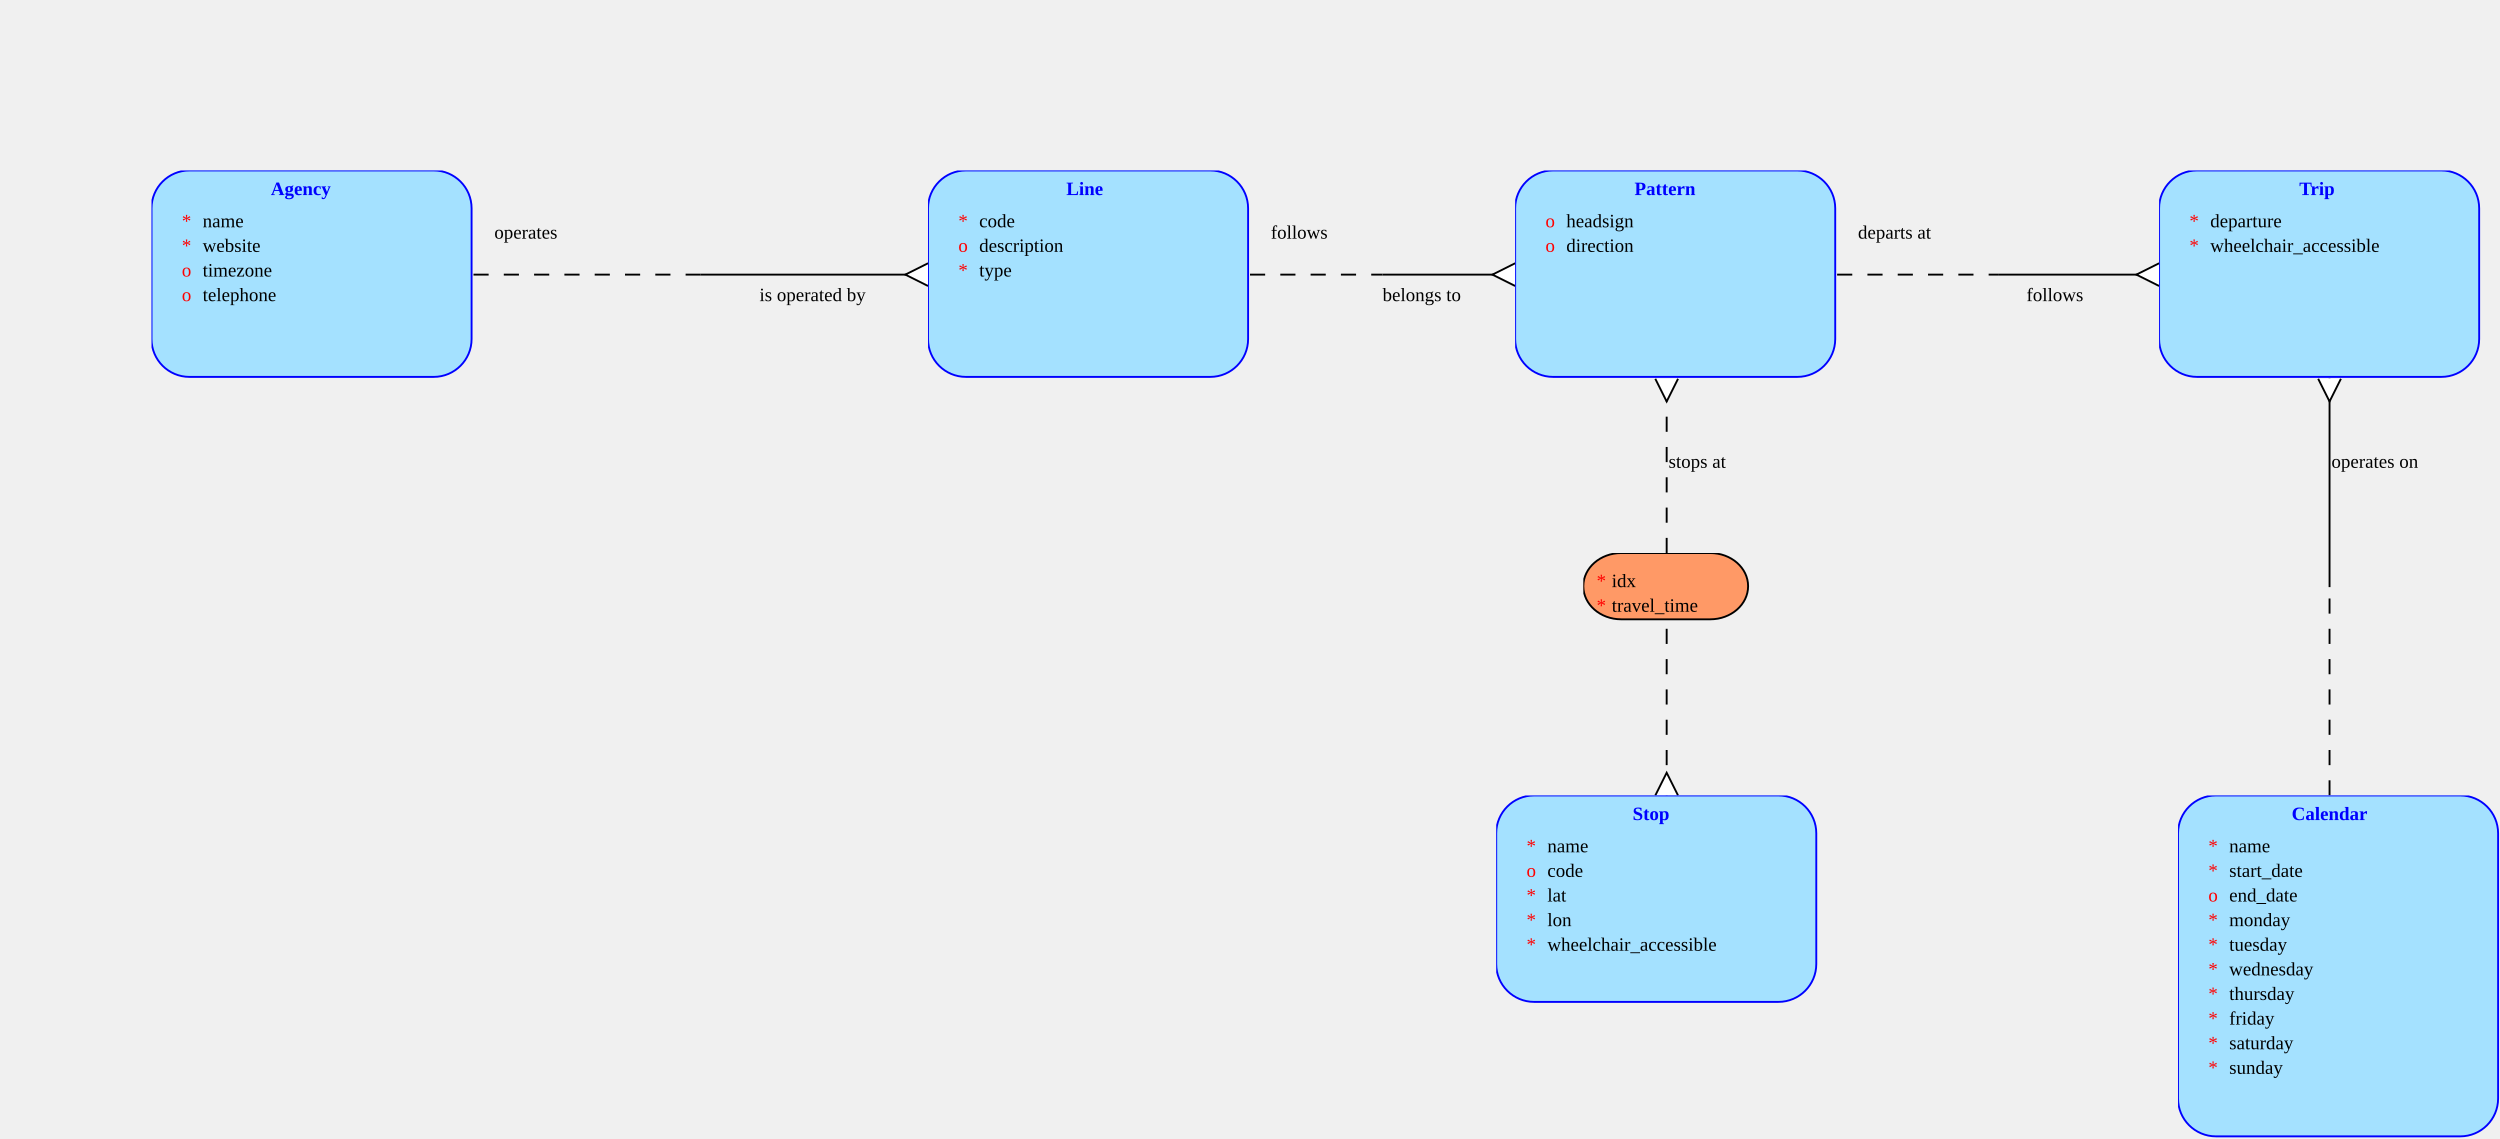
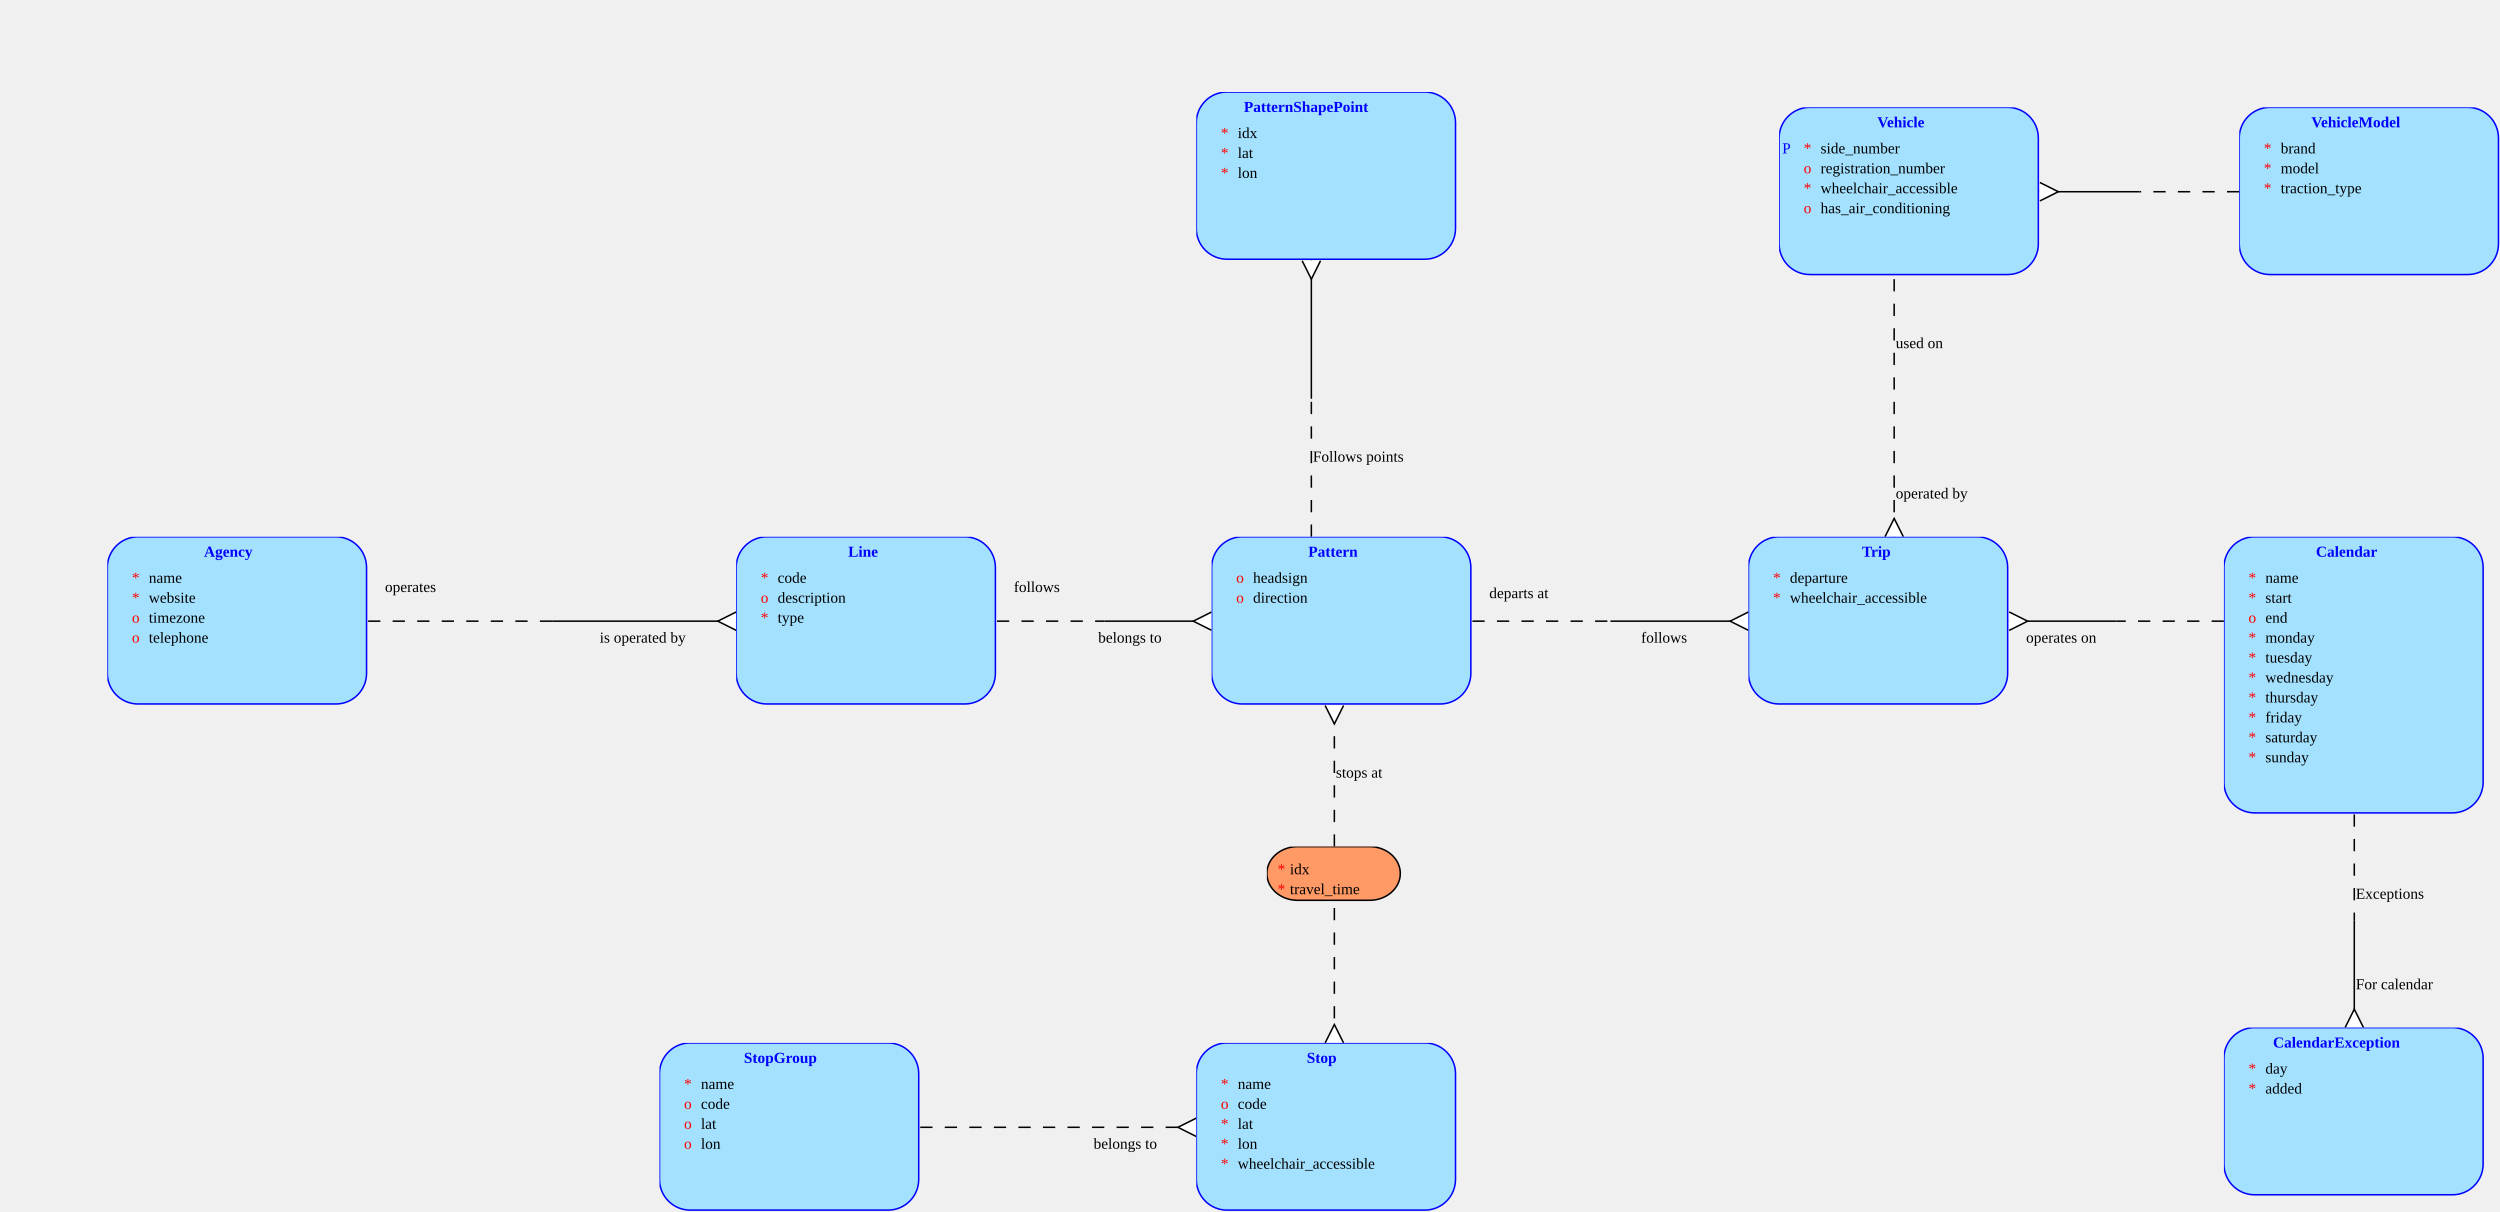
- <svg xmlns="http://www.w3.org/2000/svg" version="1.1" width="1320" height="601">
+ <svg xmlns="http://www.w3.org/2000/svg" version="1.1" width="1630" height="790">
  <defs id="dmw_defs">
    <svg id="fk_sym" viewBox="0 0 48.665 48.665" style="enable-background:new 0 0 48.665 48.665;">
      <g>
        <path d="M40.332,31.592c-2.377,0-4.515,1-6.033,2.598l-17.737-8.686c0.061-0.406,0.103-0.82,0.103-1.246    c0-0.414-0.04-0.818-0.098-1.215l17.711-8.589c1.519,1.609,3.666,2.619,6.054,2.619c4.603,0,8.333-3.731,8.333-8.333    c0-4.603-3.73-8.333-8.333-8.333s-8.333,3.73-8.333,8.333c0,0.414,0.04,0.817,0.098,1.215l-17.709,8.589    c-1.519-1.609-3.666-2.619-6.054-2.619C3.73,15.925,0,19.656,0,24.258c0,4.603,3.73,8.333,8.333,8.333    c2.377,0,4.515-1,6.033-2.596l17.736,8.685c-0.062,0.406-0.104,0.82-0.104,1.245c0,4.604,3.73,8.333,8.333,8.333    s8.333-3.729,8.333-8.333C48.665,35.322,44.935,31.592,40.332,31.592z" fill="#13bf3b" />
      </g>
    </svg>
    <svg id="pk_sym" viewBox="0 0 480.509 480.509" style="enable-background:new 0 0 480.509 480.509;">
      <g>
        <path d="M418.119,331.046c4.094,4.374,7.766,8.186,10.996,11.416c3.237,3.238,6.714,6.376,10.427,9.422   c3.71,3.042,6.427,4.568,8.135,4.568c3.241,0,9.517-4.661,18.843-13.99c9.328-9.321,13.989-15.604,13.989-18.842   c0-1.523-2.714-5.421-8.138-11.704c-5.421-6.276-12.364-13.702-20.838-22.271c-8.473-8.565-16.703-16.744-24.694-24.55   c-8.001-7.81-15.8-15.373-23.417-22.703c-7.611-7.327-11.992-11.56-13.135-12.703c-1.902-1.902-4.093-2.853-6.563-2.853   c-3.237,0-9.521,4.661-18.843,13.988c-9.328,9.322-13.989,15.605-13.989,18.843c0,1.711,1.522,4.421,4.568,8.138   c3.046,3.71,6.188,7.187,9.421,10.424c3.23,3.23,7.047,6.899,11.42,10.992c4.377,4.093,6.848,6.423,7.423,6.995l-27.408,27.404   L254.954,222.268c24.94-33.498,37.408-68.236,37.408-104.211c0-31.024-9.761-56.293-29.263-75.801   c-19.512-19.511-44.778-29.265-75.805-29.265c-30.454,0-60.244,9.042-89.363,27.119c-29.121,18.083-52.727,41.686-70.808,70.808   C9.042,140.038,0,169.828,0,200.28c0,31.029,9.753,56.286,29.265,75.803c19.511,19.517,44.777,29.27,75.801,29.27   c35.976,0,70.71-12.467,104.212-37.407l191.574,191.579c5.332,5.328,11.796,7.994,19.417,7.994c7.991,0,15.704-3.72,23.12-11.14   c7.426-7.426,11.143-15.129,11.143-23.127c0-7.617-2.666-14.092-7.994-19.417l-62.811-62.811l27.405-27.404   C411.699,324.195,414.033,326.666,418.119,331.046z M221.556,161.458c-10.656,10.657-23.601,15.987-38.828,15.987   c-7.996,0-15.896-1.812-23.7-5.43c3.617,7.808,5.426,15.706,5.426,23.7c0,15.229-5.327,28.171-15.987,38.828   c-10.66,10.655-23.606,15.986-38.831,15.986c-15.227,0-28.168-5.325-38.828-15.986c-10.657-10.657-15.987-23.599-15.987-38.828   c0-15.227,5.327-28.171,15.987-38.828C81.464,146.23,94.409,140.9,109.636,140.9c7.992,0,15.893,1.809,23.695,5.424   c-3.616-7.804-5.424-15.706-5.424-23.699c0-15.227,5.327-28.171,15.987-38.828c10.66-10.657,23.604-15.987,38.831-15.987   c15.227,0,28.171,5.327,38.828,15.987c10.657,10.66,15.987,23.601,15.987,38.828C237.539,137.852,232.209,150.797,221.556,161.458z   " fill="#ff8345" />
      </g>
    </svg>
    <svg id="uk_sym" viewBox="0 0 490 490" style="enable-background:new 0 0 490 490;">
      <g>
        <polygon points="236.99,11.41 0,246.348 236.99,478.678 236.99,350.609 129.864,245 236.99,139.391  " fill="#0064fb" />
        <polygon points="253.01,478.59 490,243.651 253.01,11.322 253.01,139.391 360.136,245 253.01,350.609  " fill="#0064fb" />
      </g>
    </svg>
    <svg id="link_sym" viewBox="0 0 1000 900" style="enable-background:new 0 0 1000 900;">
      <g>
        <path fill="black" d="M660.224 422.656c6.976 16.192-0.512 35.008-16.768 42.048-16.128 6.976-34.944-0.448-41.984-16.768-8.448-19.776-20.736-37.696-36.224-53.248-64.64-64.64-177.344-64.64-241.92 0l-145.216 145.28c-66.688 66.688-66.688 175.232 0 241.984 66.688 66.688 175.104 66.752 241.92 0l92.8-92.864c12.48-12.48 32.768-12.48 45.248 0s12.48 32.768 0 45.248l-92.8 92.864c-91.648 91.648-240.832 91.52-332.416 0-91.712-91.648-91.712-240.832 0-332.48l145.216-145.28c44.352-44.416 103.424-68.864 166.272-68.864s121.792 24.448 166.208 68.864c21.248 21.312 38.016 45.952 49.664 73.216zM891.136 401.344l-145.216 145.216c-88.768 88.832-243.712 88.832-332.416 0-21.312-21.312-38.080-45.952-49.728-73.216-7.040-16.256 0.448-35.072 16.704-42.048 16.064-6.784 35.008 0.512 41.984 16.768 8.512 19.776 20.8 37.696 36.288 53.248 64.64 64.64 177.344 64.64 241.92 0l145.216-145.216c66.688-66.688 66.688-175.232 0-241.984-66.752-66.624-175.168-66.688-241.92 0l-92.8 92.864c-12.48 12.48-32.768 12.48-45.248 0s-12.48-32.768 0-45.248l92.8-92.864c45.824-45.824 105.984-68.736 166.208-68.736s120.448 22.912 166.272 68.736c91.584 91.648 91.584 240.768-0.064 332.48z" />
      </g>
    </svg>
+     <clipPath clipPathUnits="userSpaceOnUse" id="clipPath3_0_">
+       <rect x="0" y="0" width="170" height="110" />
+     </clipPath>
+     <clipPath clipPathUnits="userSpaceOnUse" id="clipPath7_0_">
+       <rect x="0" y="0" width="170" height="110" />
+     </clipPath>
    <clipPath clipPathUnits="userSpaceOnUse" id="clipPath5_0_">
      <rect x="0" y="0" width="170" height="110" />
    </clipPath>
+     <clipPath clipPathUnits="userSpaceOnUse" id="clipPath9_0_">
+       <rect x="0" y="0" width="170" height="110" />
+     </clipPath>
    <clipPath clipPathUnits="userSpaceOnUse" id="clipPath4_0_">
      <rect x="0" y="0" width="170" height="110" />
    </clipPath>
    <clipPath clipPathUnits="userSpaceOnUse" id="clipPath6_0_">
      <rect x="0" y="0" width="170" height="110" />
    </clipPath>
-     <clipPath clipPathUnits="userSpaceOnUse" id="clipPath3_0_">
+     <clipPath clipPathUnits="userSpaceOnUse" id="clipPath8_0_">
      <rect x="0" y="0" width="170" height="110" />
    </clipPath>
    <clipPath clipPathUnits="userSpaceOnUse" id="clipPath1_0_">
+       <rect x="0" y="0" width="170" height="110" />
+     </clipPath>
+     <clipPath clipPathUnits="userSpaceOnUse" id="clipPath10_0_">
+       <rect x="0" y="0" width="170" height="110" />
+     </clipPath>
+     <clipPath clipPathUnits="userSpaceOnUse" id="clipPath11_0_">
      <rect x="0" y="0" width="170" height="110" />
    </clipPath>
    <clipPath clipPathUnits="userSpaceOnUse" id="clipPath2_0_">
      <rect x="0" y="0" width="170" height="181" />
    </clipPath>
-     <clipPath clipPathUnits="userSpaceOnUse" id="clipPath9_0__C">
+     <clipPath clipPathUnits="userSpaceOnUse" id="clipPath15_0__C">
      <rect x="0" y="0" width="88" height="36" />
    </clipPath>
  </defs>
  <g stroke-linecap="butt">
-     <path stroke="rgb(0,0,0)" fill="none" stroke-opacity="1.0" stroke-dasharray="8,8" stroke-width="1" d="M970 145 L1055 145" />
-     <path stroke="rgb(0,0,0)" fill="none" stroke-opacity="1.0" stroke-width="1" d="M1140 145 L1055 145" />
-     <path stroke-dasharray="none" d="M1140.0 151.0 L1128.0 145.0 L1140.0 139.0" fill="white" stroke-width="1" stroke-opacity="1.0" stroke="rgb(0,0,0)" />
-   </g>
-   <g>
-     <text x="981" y="126" fill="rgb(0,0,0)" fill-opacity="1.0" font-size="10" stroke="none">
+     <path stroke="rgb(0,0,0)" fill="none" stroke-opacity="1.0" stroke-dasharray="8,8" stroke-width="1" d="M960 405 L1050 405" />
+     <path stroke="rgb(0,0,0)" fill="none" stroke-opacity="1.0" stroke-width="1" d="M1140 405 L1050 405" />
+     <path stroke-dasharray="none" d="M1140.0 411.0 L1128.0 405.0 L1140.0 399.0" fill="white" stroke-width="1" stroke-opacity="1.0" stroke="rgb(0,0,0)" />
+   </g>
+   <g>
+     <text x="971" y="390" fill="rgb(0,0,0)" fill-opacity="1.0" font-size="10" stroke="none">
 departs at
</text>
  </g>
  <g>
-     <text x="1070" y="159" fill="rgb(0,0,0)" fill-opacity="1.0" font-size="10" stroke="none">
+     <text x="1070" y="419" fill="rgb(0,0,0)" fill-opacity="1.0" font-size="10" stroke="none">
 follows
</text>
  </g>
  <g stroke-linecap="butt">
-     <path stroke="rgb(0,0,0)" fill="none" stroke-opacity="1.0" stroke-dasharray="8,8" stroke-width="1" d="M660 145 L730 145" />
-     <path stroke="rgb(0,0,0)" fill="none" stroke-opacity="1.0" stroke-width="1" d="M800 145 L730 145" />
-     <path stroke-dasharray="none" d="M800.0 151.0 L788.0 145.0 L800.0 139.0" fill="white" stroke-width="1" stroke-opacity="1.0" stroke="rgb(0,0,0)" />
-   </g>
-   <g>
-     <text x="671" y="126" fill="rgb(0,0,0)" fill-opacity="1.0" font-size="10" stroke="none">
+     <path stroke="rgb(0,0,0)" fill="none" stroke-opacity="1.0" stroke-dasharray="8,8" stroke-width="1" d="M1460 125 L1395 125" />
+     <path stroke="rgb(0,0,0)" fill="none" stroke-opacity="1.0" stroke-width="1" d="M1330 125 L1395 125" />
+     <path stroke-dasharray="none" d="M1330.0 119.0 L1342.0 125.0 L1330.0 131.0" fill="white" stroke-width="1" stroke-opacity="1.0" stroke="rgb(0,0,0)" />
+   </g>
+   <g stroke-linecap="butt">
+     <path stroke="rgb(0,0,0)" fill="none" stroke-opacity="1.0" stroke-dasharray="8,8" stroke-width="1" d="M650 405 L720 405" />
+     <path stroke="rgb(0,0,0)" fill="none" stroke-opacity="1.0" stroke-width="1" d="M790 405 L720 405" />
+     <path stroke-dasharray="none" d="M790.0 411.0 L778.0 405.0 L790.0 399.0" fill="white" stroke-width="1" stroke-opacity="1.0" stroke="rgb(0,0,0)" />
+   </g>
+   <g>
+     <text x="661" y="386" fill="rgb(0,0,0)" fill-opacity="1.0" font-size="10" stroke="none">
 follows
</text>
  </g>
  <g>
-     <text x="730" y="159" fill="rgb(0,0,0)" fill-opacity="1.0" font-size="10" stroke="none">
+     <text x="716" y="419" fill="rgb(0,0,0)" fill-opacity="1.0" font-size="10" stroke="none">
 belongs to
</text>
  </g>
  <g stroke-linecap="butt">
-     <path stroke="rgb(0,0,0)" fill="none" stroke-opacity="1.0" stroke-dasharray="8,8" stroke-width="1" d="M880 420 L880 200" />
-     <path stroke-dasharray="none" d="M874.0 420.0 L880.0 408.0 L886.0 420.0" fill="white" stroke-width="1" stroke-opacity="1.0" stroke="rgb(0,0,0)" />
-     <path stroke-dasharray="none" d="M886.0 200.0 L880.0 212.0 L874.0 200.0" fill="white" stroke-width="1" stroke-opacity="1.0" stroke="rgb(0,0,0)" />
-   </g>
-   <g fill="rgb(255,153,102)" stroke="rgb(0,0,0)" fill-opacity="1.0" stroke-opacity="1.0" clip-path="url(#clipPath9_0__C)" transform="translate(836,292)">
+     <path stroke="rgb(0,0,0)" fill="none" stroke-opacity="1.0" stroke-dasharray="8,8" stroke-width="1" d="M870 680 L870 460" />
+     <path stroke-dasharray="none" d="M864.0 680.0 L870.0 668.0 L876.0 680.0" fill="white" stroke-width="1" stroke-opacity="1.0" stroke="rgb(0,0,0)" />
+     <path stroke-dasharray="none" d="M876.0 460.0 L870.0 472.0 L864.0 460.0" fill="white" stroke-width="1" stroke-opacity="1.0" stroke="rgb(0,0,0)" />
+   </g>
+   <g fill="rgb(255,153,102)" stroke="rgb(0,0,0)" fill-opacity="1.0" stroke-opacity="1.0" clip-path="url(#clipPath15_0__C)" transform="translate(826,552)">
    <rect x="0" y="0" width="87" height="35" rx="20" ry="20" />
    <text x="7" y="18" fill="rgb(255,0,0)" fill-opacity="1.0" font-size="10" stroke="none">
*
</text>
    <text x="15" y="18" fill="rgb(0,0,0)" fill-opacity="1.0" font-size="10" stroke="none">
idx
</text>
    <text x="7" y="31" fill="rgb(255,0,0)" fill-opacity="1.0" font-size="10" stroke="none">
*
</text>
    <text x="15" y="31" fill="rgb(0,0,0)" fill-opacity="1.0" font-size="10" stroke="none">
travel_time
</text>
  </g>
  <g>
-     <text x="881" y="395" fill="rgb(0,0,0)" fill-opacity="1.0" font-size="10" stroke="none">
+     <text x="871" y="655" fill="rgb(0,0,0)" fill-opacity="1.0" font-size="10" stroke="none">

</text>
  </g>
  <g>
-     <text x="881" y="247" fill="rgb(0,0,0)" fill-opacity="1.0" font-size="10" stroke="none">
+     <text x="871" y="507" fill="rgb(0,0,0)" fill-opacity="1.0" font-size="10" stroke="none">
 stops at
</text>
  </g>
  <g stroke-linecap="butt">
-     <path stroke="rgb(0,0,0)" fill="none" stroke-opacity="1.0" stroke-dasharray="8,8" stroke-width="1" d="M1230 420 L1230 310" />
-     <path stroke="rgb(0,0,0)" fill="none" stroke-opacity="1.0" stroke-width="1" d="M1230 200 L1230 310" />
-     <path stroke-dasharray="none" d="M1236.0 200.0 L1230.0 212.0 L1224.0 200.0" fill="white" stroke-width="1" stroke-opacity="1.0" stroke="rgb(0,0,0)" />
-   </g>
-   <g>
-     <text x="1231" y="395" fill="rgb(0,0,0)" fill-opacity="1.0" font-size="10" stroke="none">
+     <path stroke="rgb(0,0,0)" fill="none" stroke-opacity="1.0" stroke-dasharray="8,8" stroke-width="1" d="M1450 405 L1380 405" />
+     <path stroke="rgb(0,0,0)" fill="none" stroke-opacity="1.0" stroke-width="1" d="M1310 405 L1380 405" />
+     <path stroke-dasharray="none" d="M1310.0 399.0 L1322.0 405.0 L1310.0 411.0" fill="white" stroke-width="1" stroke-opacity="1.0" stroke="rgb(0,0,0)" />
+   </g>
+   <g>
+     <text x="1427" y="386" fill="rgb(0,0,0)" fill-opacity="1.0" font-size="10" stroke="none">

</text>
  </g>
  <g>
-     <text x="1231" y="247" fill="rgb(0,0,0)" fill-opacity="1.0" font-size="10" stroke="none">
+     <text x="1321" y="419" fill="rgb(0,0,0)" fill-opacity="1.0" font-size="10" stroke="none">
 operates on
</text>
  </g>
  <g stroke-linecap="butt">
-     <path stroke="rgb(0,0,0)" fill="none" stroke-opacity="1.0" stroke-dasharray="8,8" stroke-width="1" d="M250 145 L370 145" />
-     <path stroke="rgb(0,0,0)" fill="none" stroke-opacity="1.0" stroke-width="1" d="M490 145 L370 145" />
-     <path stroke-dasharray="none" d="M490.0 151.0 L478.0 145.0 L490.0 139.0" fill="white" stroke-width="1" stroke-opacity="1.0" stroke="rgb(0,0,0)" />
-   </g>
-   <g>
-     <text x="261" y="126" fill="rgb(0,0,0)" fill-opacity="1.0" font-size="10" stroke="none">
+     <path stroke="rgb(0,0,0)" fill="none" stroke-opacity="1.0" stroke-dasharray="8,8" stroke-width="1" d="M240 405 L360 405" />
+     <path stroke="rgb(0,0,0)" fill="none" stroke-opacity="1.0" stroke-width="1" d="M480 405 L360 405" />
+     <path stroke-dasharray="none" d="M480.0 411.0 L468.0 405.0 L480.0 399.0" fill="white" stroke-width="1" stroke-opacity="1.0" stroke="rgb(0,0,0)" />
+   </g>
+   <g>
+     <text x="251" y="386" fill="rgb(0,0,0)" fill-opacity="1.0" font-size="10" stroke="none">
 operates
</text>
  </g>
  <g>
-     <text x="401" y="159" fill="rgb(0,0,0)" fill-opacity="1.0" font-size="10" stroke="none">
+     <text x="391" y="419" fill="rgb(0,0,0)" fill-opacity="1.0" font-size="10" stroke="none">
 is operated by
</text>
  </g>
-   <g fill="rgb(164,225,255)" stroke="rgb(0,0,255)" fill-opacity="1.0" stroke-opacity="1.0" clip-path="url(#clipPath1_0_)" transform="translate(80,90)">
-     <rect x="0" y="0" width="169" height="109" rx="20" ry="20" />
-     <text id="CFE03BF9-91D158144081" x="63" y="13" fill="rgb(0,0,255)" font-weight="bold" fill-opacity="1.0" font-size="10" stroke="none">
- Agency
+   <g stroke-linecap="butt">
+     <path stroke="rgb(0,0,0)" fill="none" stroke-opacity="1.0" stroke-dasharray="8,8" stroke-width="1" d="M1235 350 L1235 180" />
+     <path stroke-dasharray="none" d="M1229.0 350.0 L1235.0 338.0 L1241.0 350.0" fill="white" stroke-width="1" stroke-opacity="1.0" stroke="rgb(0,0,0)" />
+   </g>
+   <g>
+     <text x="1236" y="325" fill="rgb(0,0,0)" fill-opacity="1.0" font-size="10" stroke="none">
+  operated by
+ </text>
+   </g>
+   <g>
+     <text x="1236" y="227" fill="rgb(0,0,0)" fill-opacity="1.0" font-size="10" stroke="none">
+  used on
+ </text>
+   </g>
+   <g stroke-linecap="butt">
+     <path stroke="rgb(0,0,0)" fill="none" stroke-opacity="1.0" stroke-dasharray="8,8" stroke-width="1" d="M855 350 L855 260" />
+     <path stroke="rgb(0,0,0)" fill="none" stroke-opacity="1.0" stroke-width="1" d="M855 170 L855 260" />
+     <path stroke-dasharray="none" d="M861.0 170.0 L855.0 182.0 L849.0 170.0" fill="white" stroke-width="1" stroke-opacity="1.0" stroke="rgb(0,0,0)" />
+   </g>
+   <g>
+     <text x="856" y="301" fill="rgb(0,0,0)" fill-opacity="1.0" font-size="10" stroke="none">
+  Follows points
+ </text>
+   </g>
+   <g>
+     <text x="856" y="217" fill="rgb(0,0,0)" fill-opacity="1.0" font-size="10" stroke="none">
+ 
+ </text>
+   </g>
+   <g stroke-linecap="butt">
+     <path stroke="rgb(0,0,0)" fill="none" stroke-opacity="1.0" stroke-dasharray="8,8" stroke-width="1" d="M1535 531 L1535 600" />
+     <path stroke="rgb(0,0,0)" fill="none" stroke-opacity="1.0" stroke-width="1" d="M1535 670 L1535 600" />
+     <path stroke-dasharray="none" d="M1529.0 670.0 L1535.0 658.0 L1541.0 670.0" fill="white" stroke-width="1" stroke-opacity="1.0" stroke="rgb(0,0,0)" />
+   </g>
+   <g>
+     <text x="1536" y="586" fill="rgb(0,0,0)" fill-opacity="1.0" font-size="10" stroke="none">
+  Exceptions
+ </text>
+   </g>
+   <g>
+     <text x="1536" y="645" fill="rgb(0,0,0)" fill-opacity="1.0" font-size="10" stroke="none">
+  For calendar
+ </text>
+   </g>
+   <g stroke-linecap="butt">
+     <path stroke="rgb(0,0,0)" fill="none" stroke-opacity="1.0" stroke-dasharray="8,8" stroke-width="1" d="M600 735 L780 735" />
+     <path stroke-dasharray="none" d="M780.0 741.0 L768.0 735.0 L780.0 729.0" fill="white" stroke-width="1" stroke-opacity="1.0" stroke="rgb(0,0,0)" />
+   </g>
+   <g>
+     <text x="611" y="720" fill="rgb(0,0,0)" fill-opacity="1.0" font-size="10" stroke="none">
+ 
+ </text>
+   </g>
+   <g>
+     <text x="713" y="749" fill="rgb(0,0,0)" fill-opacity="1.0" font-size="10" stroke="none">
+  belongs to
+ </text>
+   </g>
+   <g fill="rgb(164,225,255)" stroke="rgb(0,0,255)" fill-opacity="1.0" stroke-opacity="1.0" clip-path="url(#clipPath6_0_)" transform="translate(780,60)">
+     <rect x="0" y="0" width="169" height="109" rx="20" ry="20" />
+     <text id="BD258B9F-2749C4F5DD19" x="31" y="13" fill="rgb(0,0,255)" font-weight="bold" fill-opacity="1.0" font-size="10" stroke="none">
+ PatternShapePoint
+ </text>
+     <text x="16" y="30" fill="rgb(255,0,0)" fill-opacity="1.0" font-size="10" stroke="none">
+ *
+ </text>
+     <text x="27" y="30" fill="rgb(0,0,0)" fill-opacity="1.0" font-size="10" stroke="none">
+ idx
+ </text>
+     <text x="16" y="43" fill="rgb(255,0,0)" fill-opacity="1.0" font-size="10" stroke="none">
+ *
+ </text>
+     <text x="27" y="43" fill="rgb(0,0,0)" fill-opacity="1.0" font-size="10" stroke="none">
+ lat
+ </text>
+     <text x="16" y="56" fill="rgb(255,0,0)" fill-opacity="1.0" font-size="10" stroke="none">
+ *
+ </text>
+     <text x="27" y="56" fill="rgb(0,0,0)" fill-opacity="1.0" font-size="10" stroke="none">
+ lon
+ </text>
+   </g>
+   <g fill="rgb(164,225,255)" stroke="rgb(0,0,255)" fill-opacity="1.0" stroke-opacity="1.0" clip-path="url(#clipPath8_0_)" transform="translate(430,680)">
+     <rect x="0" y="0" width="169" height="109" rx="20" ry="20" />
+     <text id="CD41DA8D-3CC3B5B58A30" x="55" y="13" fill="rgb(0,0,255)" font-weight="bold" fill-opacity="1.0" font-size="10" stroke="none">
+ StopGroup
</text>
    <text x="16" y="30" fill="rgb(255,0,0)" fill-opacity="1.0" font-size="10" stroke="none">
*
</text>
    <text x="27" y="30" fill="rgb(0,0,0)" fill-opacity="1.0" font-size="10" stroke="none">
name
</text>
    <text x="16" y="43" fill="rgb(255,0,0)" fill-opacity="1.0" font-size="10" stroke="none">
- *
- </text>
-     <text x="27" y="43" fill="rgb(0,0,0)" fill-opacity="1.0" font-size="10" stroke="none">
- website
- </text>
-     <text x="16" y="56" fill="rgb(255,0,0)" fill-opacity="1.0" font-size="10" stroke="none">
- o
- </text>
-     <text x="27" y="56" fill="rgb(0,0,0)" fill-opacity="1.0" font-size="10" stroke="none">
- timezone
+ o
+ </text>
+     <text x="27" y="43" fill="rgb(0,0,0)" fill-opacity="1.0" font-size="10" stroke="none">
+ code
+ </text>
+     <text x="16" y="56" fill="rgb(255,0,0)" fill-opacity="1.0" font-size="10" stroke="none">
+ o
+ </text>
+     <text x="27" y="56" fill="rgb(0,0,0)" fill-opacity="1.0" font-size="10" stroke="none">
+ lat
</text>
    <text x="16" y="69" fill="rgb(255,0,0)" fill-opacity="1.0" font-size="10" stroke="none">
o
</text>
    <text x="27" y="69" fill="rgb(0,0,0)" fill-opacity="1.0" font-size="10" stroke="none">
- telephone
- </text>
-   </g>
-   <g fill="rgb(164,225,255)" stroke="rgb(0,0,255)" fill-opacity="1.0" stroke-opacity="1.0" clip-path="url(#clipPath2_0_)" transform="translate(1150,420)">
+ lon
+ </text>
+   </g>
+   <g fill="rgb(164,225,255)" stroke="rgb(0,0,255)" fill-opacity="1.0" stroke-opacity="1.0" clip-path="url(#clipPath2_0_)" transform="translate(1450,350)">
    <rect x="0" y="0" width="169" height="180" rx="20" ry="20" />
    <text id="E2E62D2D-1F1B6D24A2A1" x="60" y="13" fill="rgb(0,0,255)" font-weight="bold" fill-opacity="1.0" font-size="10" stroke="none">
Calendar
</text>
    <text x="16" y="30" fill="rgb(255,0,0)" fill-opacity="1.0" font-size="10" stroke="none">
*
</text>
    <text x="27" y="30" fill="rgb(0,0,0)" fill-opacity="1.0" font-size="10" stroke="none">
name
</text>
    <text x="16" y="43" fill="rgb(255,0,0)" fill-opacity="1.0" font-size="10" stroke="none">
*
</text>
    <text x="27" y="43" fill="rgb(0,0,0)" fill-opacity="1.0" font-size="10" stroke="none">
- start_date
- </text>
-     <text x="16" y="56" fill="rgb(255,0,0)" fill-opacity="1.0" font-size="10" stroke="none">
- o
- </text>
-     <text x="27" y="56" fill="rgb(0,0,0)" fill-opacity="1.0" font-size="10" stroke="none">
- end_date
+ start
+ </text>
+     <text x="16" y="56" fill="rgb(255,0,0)" fill-opacity="1.0" font-size="10" stroke="none">
+ o
+ </text>
+     <text x="27" y="56" fill="rgb(0,0,0)" fill-opacity="1.0" font-size="10" stroke="none">
+ end
</text>
    <text x="16" y="69" fill="rgb(255,0,0)" fill-opacity="1.0" font-size="10" stroke="none">
*
</text>
    <text x="27" y="69" fill="rgb(0,0,0)" fill-opacity="1.0" font-size="10" stroke="none">
monday
</text>
    <text x="16" y="82" fill="rgb(255,0,0)" fill-opacity="1.0" font-size="10" stroke="none">
*
</text>
    <text x="27" y="82" fill="rgb(0,0,0)" fill-opacity="1.0" font-size="10" stroke="none">
tuesday
</text>
    <text x="16" y="95" fill="rgb(255,0,0)" fill-opacity="1.0" font-size="10" stroke="none">
*
</text>
    <text x="27" y="95" fill="rgb(0,0,0)" fill-opacity="1.0" font-size="10" stroke="none">
wednesday
</text>
    <text x="16" y="108" fill="rgb(255,0,0)" fill-opacity="1.0" font-size="10" stroke="none">
*
</text>
    <text x="27" y="108" fill="rgb(0,0,0)" fill-opacity="1.0" font-size="10" stroke="none">
thursday
</text>
    <text x="16" y="121" fill="rgb(255,0,0)" fill-opacity="1.0" font-size="10" stroke="none">
*
</text>
    <text x="27" y="121" fill="rgb(0,0,0)" fill-opacity="1.0" font-size="10" stroke="none">
friday
</text>
    <text x="16" y="134" fill="rgb(255,0,0)" fill-opacity="1.0" font-size="10" stroke="none">
*
</text>
    <text x="27" y="134" fill="rgb(0,0,0)" fill-opacity="1.0" font-size="10" stroke="none">
saturday
</text>
    <text x="16" y="147" fill="rgb(255,0,0)" fill-opacity="1.0" font-size="10" stroke="none">
*
</text>
    <text x="27" y="147" fill="rgb(0,0,0)" fill-opacity="1.0" font-size="10" stroke="none">
sunday
</text>
  </g>
-   <g fill="rgb(164,225,255)" stroke="rgb(0,0,255)" fill-opacity="1.0" stroke-opacity="1.0" clip-path="url(#clipPath3_0_)" transform="translate(490,90)">
+   <g fill="rgb(164,225,255)" stroke="rgb(0,0,255)" fill-opacity="1.0" stroke-opacity="1.0" clip-path="url(#clipPath11_0_)" transform="translate(1460,70)">
+     <rect x="0" y="0" width="169" height="109" rx="20" ry="20" />
+     <text id="E10CB21A-79136D2D7418" x="47" y="13" fill="rgb(0,0,255)" font-weight="bold" fill-opacity="1.0" font-size="10" stroke="none">
+ VehicleModel
+ </text>
+     <text x="16" y="30" fill="rgb(255,0,0)" fill-opacity="1.0" font-size="10" stroke="none">
+ *
+ </text>
+     <text x="27" y="30" fill="rgb(0,0,0)" fill-opacity="1.0" font-size="10" stroke="none">
+ brand
+ </text>
+     <text x="16" y="43" fill="rgb(255,0,0)" fill-opacity="1.0" font-size="10" stroke="none">
+ *
+ </text>
+     <text x="27" y="43" fill="rgb(0,0,0)" fill-opacity="1.0" font-size="10" stroke="none">
+ model
+ </text>
+     <text x="16" y="56" fill="rgb(255,0,0)" fill-opacity="1.0" font-size="10" stroke="none">
+ *
+ </text>
+     <text x="27" y="56" fill="rgb(0,0,0)" fill-opacity="1.0" font-size="10" stroke="none">
+ traction_type
+ </text>
+   </g>
+   <g fill="rgb(164,225,255)" stroke="rgb(0,0,255)" fill-opacity="1.0" stroke-opacity="1.0" clip-path="url(#clipPath5_0_)" transform="translate(790,350)">
+     <rect x="0" y="0" width="169" height="109" rx="20" ry="20" />
+     <text id="5BC037B6-0DB991D273C9" x="63" y="13" fill="rgb(0,0,255)" font-weight="bold" fill-opacity="1.0" font-size="10" stroke="none">
+ Pattern
+ </text>
+     <text x="16" y="30" fill="rgb(255,0,0)" fill-opacity="1.0" font-size="10" stroke="none">
+ o
+ </text>
+     <text x="27" y="30" fill="rgb(0,0,0)" fill-opacity="1.0" font-size="10" stroke="none">
+ headsign
+ </text>
+     <text x="16" y="43" fill="rgb(255,0,0)" fill-opacity="1.0" font-size="10" stroke="none">
+ o
+ </text>
+     <text x="27" y="43" fill="rgb(0,0,0)" fill-opacity="1.0" font-size="10" stroke="none">
+ direction
+ </text>
+   </g>
+   <g fill="rgb(164,225,255)" stroke="rgb(0,0,255)" fill-opacity="1.0" stroke-opacity="1.0" clip-path="url(#clipPath4_0_)" transform="translate(480,350)">
    <rect x="0" y="0" width="169" height="109" rx="20" ry="20" />
    <text id="B326839A-06BF17192B22" x="73" y="13" fill="rgb(0,0,255)" font-weight="bold" fill-opacity="1.0" font-size="10" stroke="none">
Line
</text>
    <text x="16" y="30" fill="rgb(255,0,0)" fill-opacity="1.0" font-size="10" stroke="none">
*
</text>
    <text x="27" y="30" fill="rgb(0,0,0)" fill-opacity="1.0" font-size="10" stroke="none">
code
</text>
    <text x="16" y="43" fill="rgb(255,0,0)" fill-opacity="1.0" font-size="10" stroke="none">
o
</text>
    <text x="27" y="43" fill="rgb(0,0,0)" fill-opacity="1.0" font-size="10" stroke="none">
description
</text>
    <text x="16" y="56" fill="rgb(255,0,0)" fill-opacity="1.0" font-size="10" stroke="none">
*
</text>
    <text x="27" y="56" fill="rgb(0,0,0)" fill-opacity="1.0" font-size="10" stroke="none">
type
</text>
  </g>
-   <g fill="rgb(164,225,255)" stroke="rgb(0,0,255)" fill-opacity="1.0" stroke-opacity="1.0" clip-path="url(#clipPath4_0_)" transform="translate(800,90)">
-     <rect x="0" y="0" width="169" height="109" rx="20" ry="20" />
-     <text id="5BC037B6-0DB991D273C9" x="63" y="13" fill="rgb(0,0,255)" font-weight="bold" fill-opacity="1.0" font-size="10" stroke="none">
- Pattern
- </text>
-     <text x="16" y="30" fill="rgb(255,0,0)" fill-opacity="1.0" font-size="10" stroke="none">
- o
- </text>
-     <text x="27" y="30" fill="rgb(0,0,0)" fill-opacity="1.0" font-size="10" stroke="none">
- headsign
- </text>
-     <text x="16" y="43" fill="rgb(255,0,0)" fill-opacity="1.0" font-size="10" stroke="none">
- o
- </text>
-     <text x="27" y="43" fill="rgb(0,0,0)" fill-opacity="1.0" font-size="10" stroke="none">
- direction
- </text>
-   </g>
-   <g fill="rgb(164,225,255)" stroke="rgb(0,0,255)" fill-opacity="1.0" stroke-opacity="1.0" clip-path="url(#clipPath5_0_)" transform="translate(790,420)">
+   <g fill="rgb(164,225,255)" stroke="rgb(0,0,255)" fill-opacity="1.0" stroke-opacity="1.0" clip-path="url(#clipPath10_0_)" transform="translate(1160,70)">
+     <rect x="0" y="0" width="169" height="109" rx="20" ry="20" />
+     <text id="DFD48C1B-61A041B35DB8" x="64" y="13" fill="rgb(0,0,255)" font-weight="bold" fill-opacity="1.0" font-size="10" stroke="none">
+ Vehicle
+ </text>
+     <text x="16" y="30" fill="rgb(255,0,0)" fill-opacity="1.0" font-size="10" stroke="none">
+ *
+ </text>
+     <text x="2" y="30" fill="rgb(0,0,255)" fill-opacity="1.0" font-size="10" stroke="none">
+ P
+ </text>
+     <text x="27" y="30" fill="rgb(0,0,0)" fill-opacity="1.0" font-size="10" stroke="none">
+ side_number
+ </text>
+     <text x="16" y="43" fill="rgb(255,0,0)" fill-opacity="1.0" font-size="10" stroke="none">
+ o
+ </text>
+     <text x="27" y="43" fill="rgb(0,0,0)" fill-opacity="1.0" font-size="10" stroke="none">
+ registration_number
+ </text>
+     <text x="16" y="56" fill="rgb(255,0,0)" fill-opacity="1.0" font-size="10" stroke="none">
+ *
+ </text>
+     <text x="27" y="56" fill="rgb(0,0,0)" fill-opacity="1.0" font-size="10" stroke="none">
+ wheelchair_accessible
+ </text>
+     <text x="16" y="69" fill="rgb(255,0,0)" fill-opacity="1.0" font-size="10" stroke="none">
+ o
+ </text>
+     <text x="27" y="69" fill="rgb(0,0,0)" fill-opacity="1.0" font-size="10" stroke="none">
+ has_air_conditioning
+ </text>
+   </g>
+   <g fill="rgb(164,225,255)" stroke="rgb(0,0,255)" fill-opacity="1.0" stroke-opacity="1.0" clip-path="url(#clipPath9_0_)" transform="translate(1140,350)">
+     <rect x="0" y="0" width="169" height="109" rx="20" ry="20" />
+     <text id="6633D020-93ED2EBF5A16" x="74" y="13" fill="rgb(0,0,255)" font-weight="bold" fill-opacity="1.0" font-size="10" stroke="none">
+ Trip
+ </text>
+     <text x="16" y="30" fill="rgb(255,0,0)" fill-opacity="1.0" font-size="10" stroke="none">
+ *
+ </text>
+     <text x="27" y="30" fill="rgb(0,0,0)" fill-opacity="1.0" font-size="10" stroke="none">
+ departure
+ </text>
+     <text x="16" y="43" fill="rgb(255,0,0)" fill-opacity="1.0" font-size="10" stroke="none">
+ *
+ </text>
+     <text x="27" y="43" fill="rgb(0,0,0)" fill-opacity="1.0" font-size="10" stroke="none">
+ wheelchair_accessible
+ </text>
+   </g>
+   <g fill="rgb(164,225,255)" stroke="rgb(0,0,255)" fill-opacity="1.0" stroke-opacity="1.0" clip-path="url(#clipPath1_0_)" transform="translate(70,350)">
+     <rect x="0" y="0" width="169" height="109" rx="20" ry="20" />
+     <text id="CFE03BF9-91D158144081" x="63" y="13" fill="rgb(0,0,255)" font-weight="bold" fill-opacity="1.0" font-size="10" stroke="none">
+ Agency
+ </text>
+     <text x="16" y="30" fill="rgb(255,0,0)" fill-opacity="1.0" font-size="10" stroke="none">
+ *
+ </text>
+     <text x="27" y="30" fill="rgb(0,0,0)" fill-opacity="1.0" font-size="10" stroke="none">
+ name
+ </text>
+     <text x="16" y="43" fill="rgb(255,0,0)" fill-opacity="1.0" font-size="10" stroke="none">
+ *
+ </text>
+     <text x="27" y="43" fill="rgb(0,0,0)" fill-opacity="1.0" font-size="10" stroke="none">
+ website
+ </text>
+     <text x="16" y="56" fill="rgb(255,0,0)" fill-opacity="1.0" font-size="10" stroke="none">
+ o
+ </text>
+     <text x="27" y="56" fill="rgb(0,0,0)" fill-opacity="1.0" font-size="10" stroke="none">
+ timezone
+ </text>
+     <text x="16" y="69" fill="rgb(255,0,0)" fill-opacity="1.0" font-size="10" stroke="none">
+ o
+ </text>
+     <text x="27" y="69" fill="rgb(0,0,0)" fill-opacity="1.0" font-size="10" stroke="none">
+ telephone
+ </text>
+   </g>
+   <g fill="rgb(164,225,255)" stroke="rgb(0,0,255)" fill-opacity="1.0" stroke-opacity="1.0" clip-path="url(#clipPath3_0_)" transform="translate(1450,670)">
+     <rect x="0" y="0" width="169" height="109" rx="20" ry="20" />
+     <text id="1C79EEE9-B714C3907D29" x="32" y="13" fill="rgb(0,0,255)" font-weight="bold" fill-opacity="1.0" font-size="10" stroke="none">
+ CalendarException
+ </text>
+     <text x="16" y="30" fill="rgb(255,0,0)" fill-opacity="1.0" font-size="10" stroke="none">
+ *
+ </text>
+     <text x="27" y="30" fill="rgb(0,0,0)" fill-opacity="1.0" font-size="10" stroke="none">
+ day
+ </text>
+     <text x="16" y="43" fill="rgb(255,0,0)" fill-opacity="1.0" font-size="10" stroke="none">
+ *
+ </text>
+     <text x="27" y="43" fill="rgb(0,0,0)" fill-opacity="1.0" font-size="10" stroke="none">
+ added
+ </text>
+   </g>
+   <g fill="rgb(164,225,255)" stroke="rgb(0,0,255)" fill-opacity="1.0" stroke-opacity="1.0" clip-path="url(#clipPath7_0_)" transform="translate(780,680)">
    <rect x="0" y="0" width="169" height="109" rx="20" ry="20" />
    <text id="2C829267-3FFF9EE39D78" x="72" y="13" fill="rgb(0,0,255)" font-weight="bold" fill-opacity="1.0" font-size="10" stroke="none">
Stop
</text>
    <text x="16" y="30" fill="rgb(255,0,0)" fill-opacity="1.0" font-size="10" stroke="none">
*
</text>
    <text x="27" y="30" fill="rgb(0,0,0)" fill-opacity="1.0" font-size="10" stroke="none">
name
</text>
    <text x="16" y="43" fill="rgb(255,0,0)" fill-opacity="1.0" font-size="10" stroke="none">
o
</text>
    <text x="27" y="43" fill="rgb(0,0,0)" fill-opacity="1.0" font-size="10" stroke="none">
code
</text>
    <text x="16" y="56" fill="rgb(255,0,0)" fill-opacity="1.0" font-size="10" stroke="none">
*
</text>
    <text x="27" y="56" fill="rgb(0,0,0)" fill-opacity="1.0" font-size="10" stroke="none">
lat
</text>
    <text x="16" y="69" fill="rgb(255,0,0)" fill-opacity="1.0" font-size="10" stroke="none">
*
</text>
    <text x="27" y="69" fill="rgb(0,0,0)" fill-opacity="1.0" font-size="10" stroke="none">
lon
</text>
    <text x="16" y="82" fill="rgb(255,0,0)" fill-opacity="1.0" font-size="10" stroke="none">
*
</text>
    <text x="27" y="82" fill="rgb(0,0,0)" fill-opacity="1.0" font-size="10" stroke="none">
wheelchair_accessible
</text>
  </g>
-   <g fill="rgb(164,225,255)" stroke="rgb(0,0,255)" fill-opacity="1.0" stroke-opacity="1.0" clip-path="url(#clipPath6_0_)" transform="translate(1140,90)">
-     <rect x="0" y="0" width="169" height="109" rx="20" ry="20" />
-     <text id="6633D020-93ED2EBF5A16" x="74" y="13" fill="rgb(0,0,255)" font-weight="bold" fill-opacity="1.0" font-size="10" stroke="none">
- Trip
- </text>
-     <text x="16" y="30" fill="rgb(255,0,0)" fill-opacity="1.0" font-size="10" stroke="none">
- *
- </text>
-     <text x="27" y="30" fill="rgb(0,0,0)" fill-opacity="1.0" font-size="10" stroke="none">
- departure
- </text>
-     <text x="16" y="43" fill="rgb(255,0,0)" fill-opacity="1.0" font-size="10" stroke="none">
- *
- </text>
-     <text x="27" y="43" fill="rgb(0,0,0)" fill-opacity="1.0" font-size="10" stroke="none">
- wheelchair_accessible
- </text>
-   </g>
</svg>
